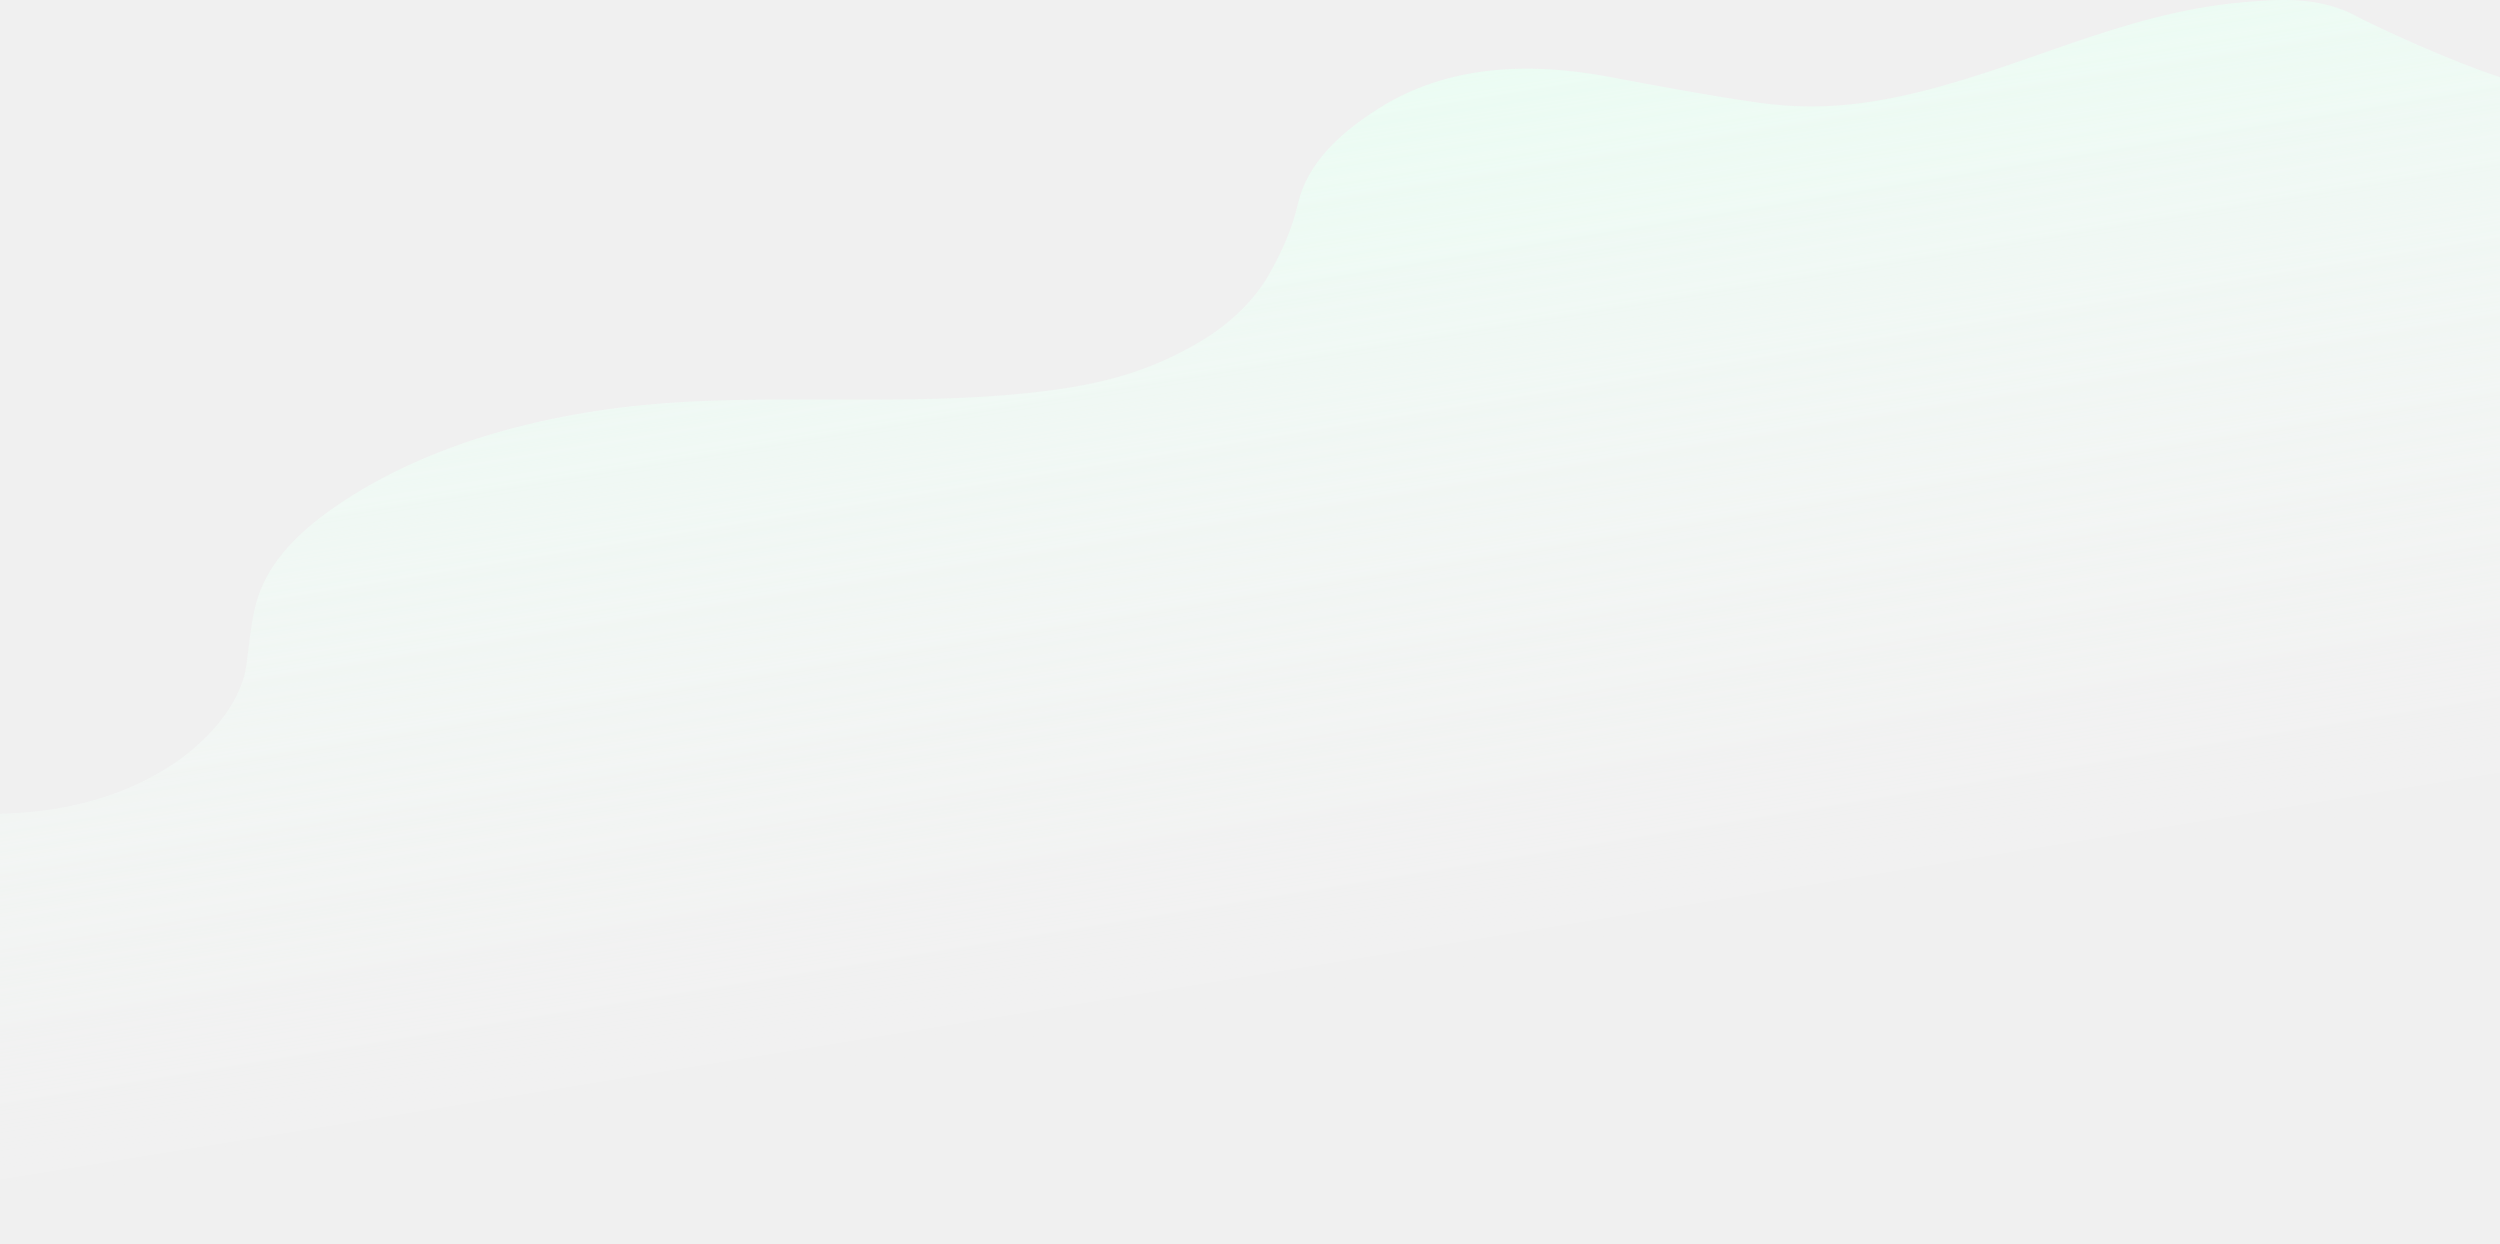
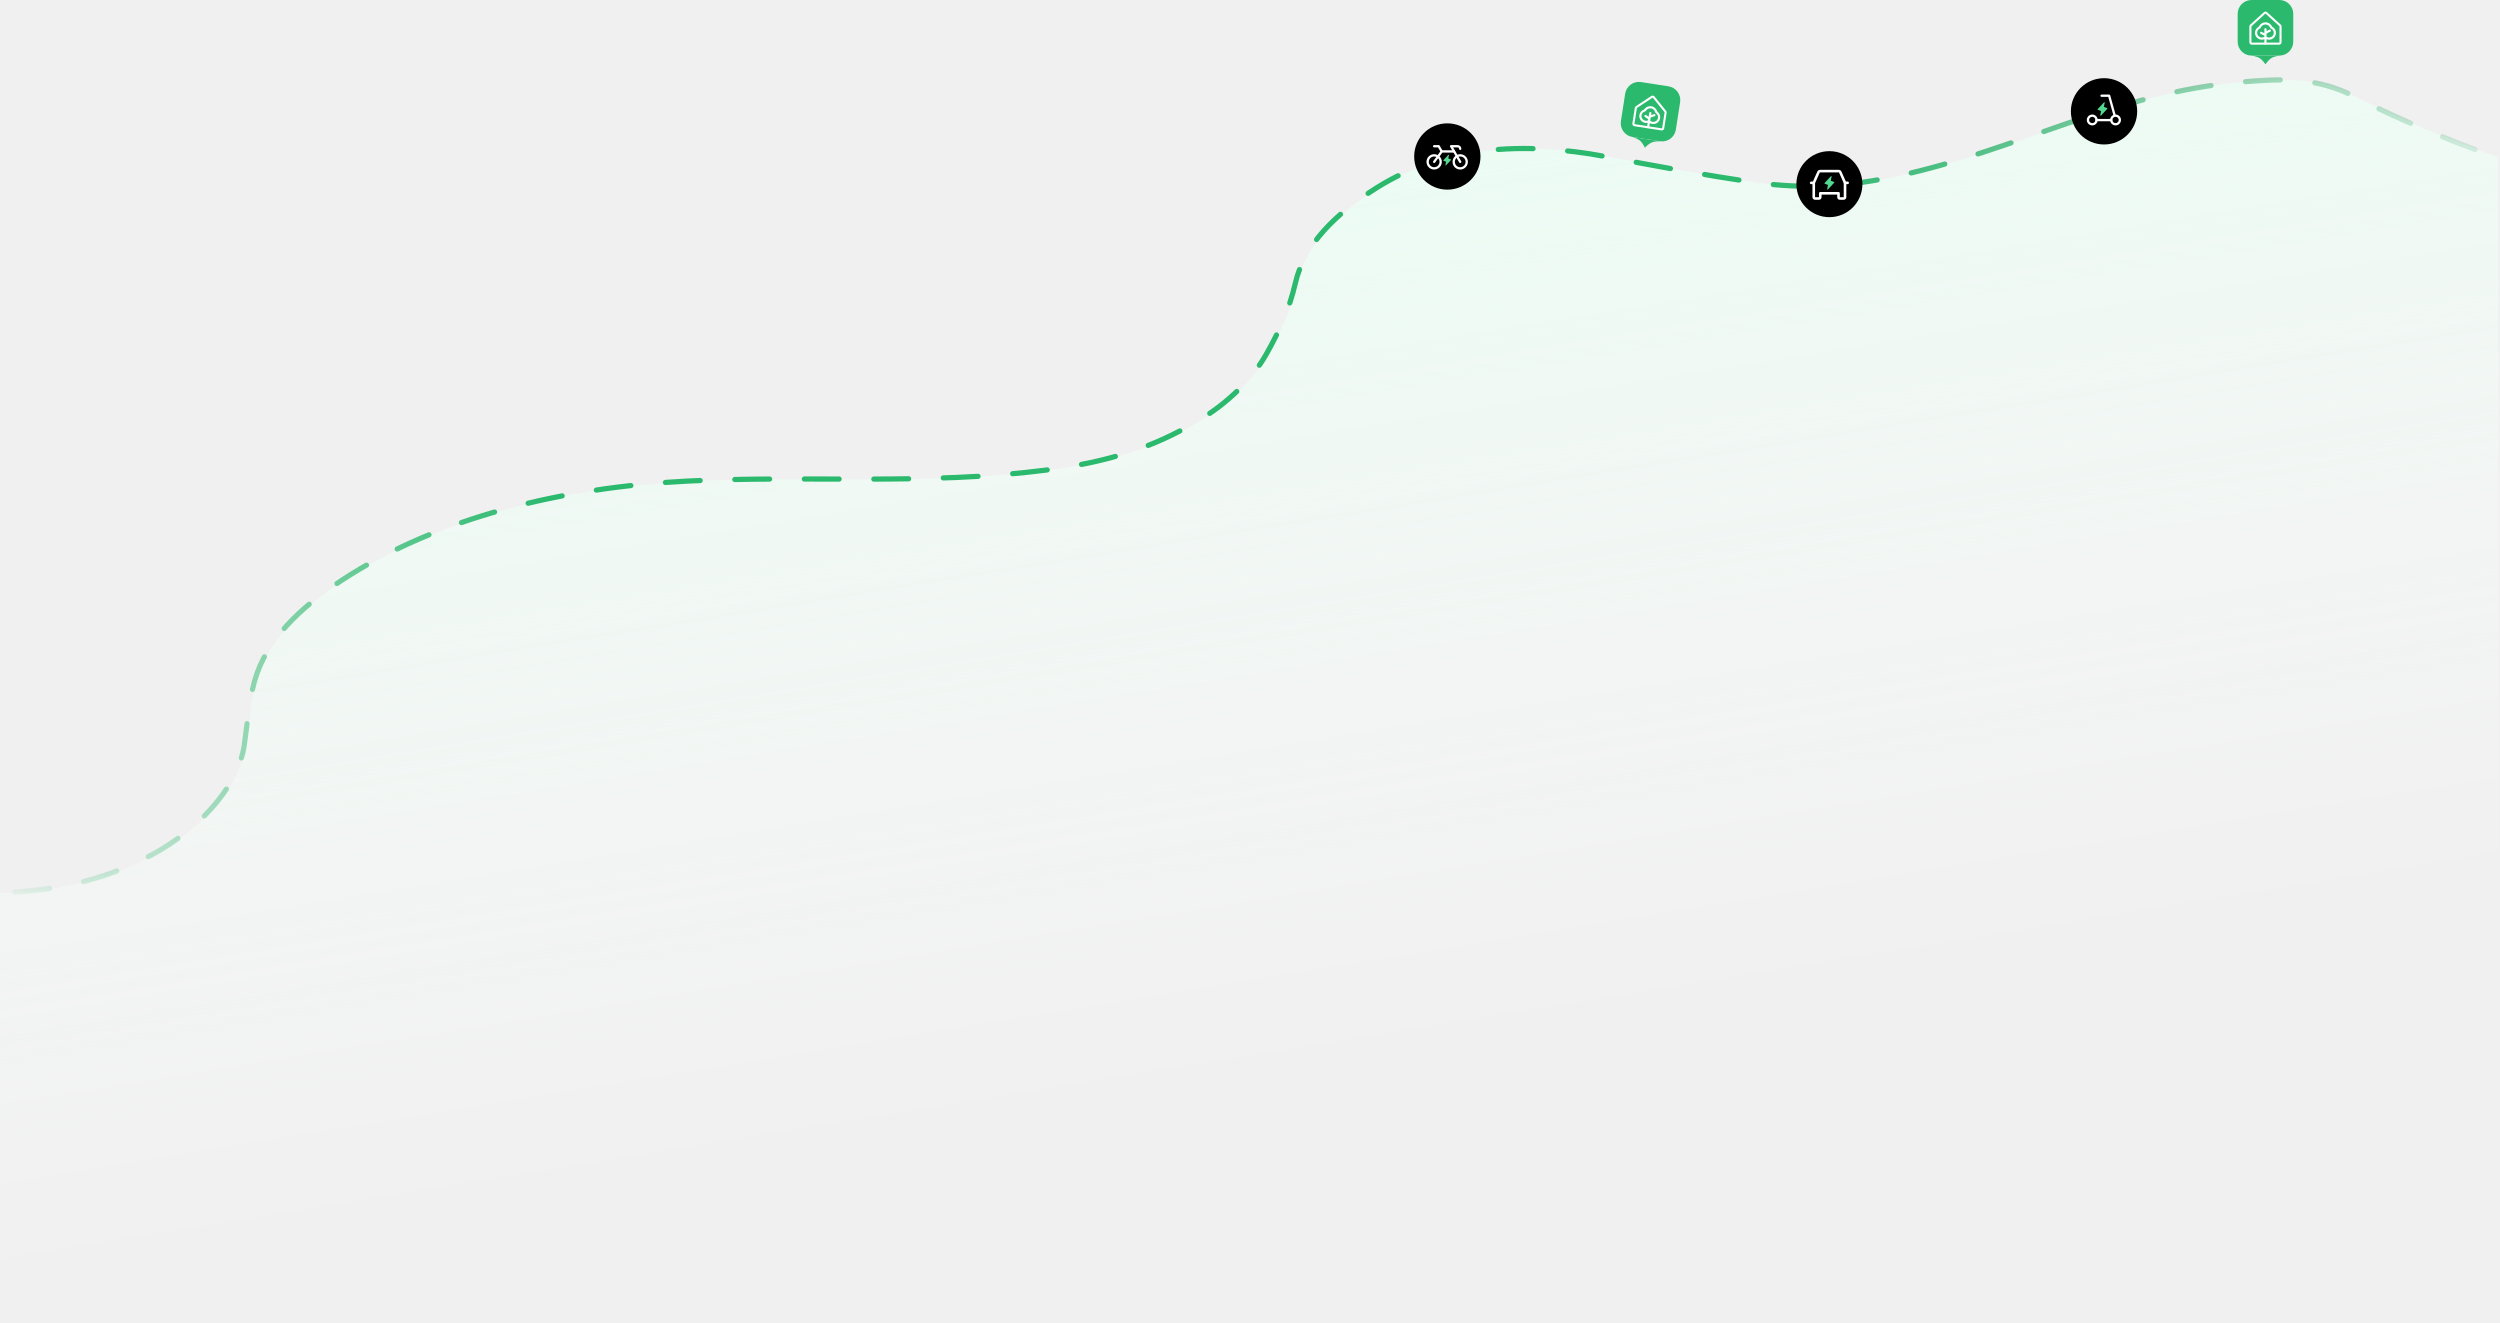
- <svg xmlns="http://www.w3.org/2000/svg" width="1438" height="715" viewBox="0 0 1438 715" fill="none">
-   <path opacity="0.8" d="M94.243 442.862C46.125 471.926 -11.71 472.143 -69.978 462.447L-170 715H1438V44.385C1408.7 34.779 1367.31 15.851 1351.64 7.359C1331.57 -1.546 1312.82 -0.654 1290.56 1.264C1219.35 7.397 1161.2 40.705 1093.64 55.247C1065.54 61.296 1040.19 63.096 1011.36 59.028C983.232 55.056 955.385 49.817 927.623 44.594L924.95 44.091C877.965 35.253 831.623 38.074 793.507 62.065C770.269 76.691 751.82 94.252 746.575 117.164C743.261 131.639 737.418 144.637 729.772 158.132C721.608 172.542 707.449 186.261 691.034 196.063C663.787 212.333 637.784 220.183 602.881 224.697C534.877 233.492 465.008 227.571 396.363 231.019C324.754 234.615 252.7 252.085 197.874 288.039C173.753 303.858 154.215 322.39 147.549 346.175C144.186 358.172 143.399 371.038 141.589 383.239C138.182 406.198 117.578 428.767 94.243 442.862Z" fill="url(#paint0_linear_1_442)" />
+ <svg xmlns="http://www.w3.org/2000/svg" width="1439" height="761" viewBox="0 0 1439 761" fill="none">
+   <path opacity="0.8" d="M94.243 488.862C46.125 517.926 -11.71 518.143 -69.978 508.447L-170 761H1438V90.385C1408.7 80.779 1367.31 61.85 1351.64 53.359C1331.57 44.454 1312.82 45.346 1290.56 47.264C1219.35 53.398 1161.2 86.705 1093.64 101.247C1065.54 107.296 1040.19 109.096 1011.36 105.028C983.229 101.056 955.379 95.816 927.613 90.592L924.95 90.091C877.965 81.253 831.623 84.074 793.507 108.065C770.269 122.691 751.82 140.252 746.575 163.164C743.261 177.639 737.418 190.637 729.772 204.132C721.608 218.542 707.449 232.261 691.034 242.063C663.787 258.333 637.784 266.183 602.881 270.697C534.877 279.492 465.008 273.571 396.363 277.019C324.754 280.615 252.7 298.085 197.874 334.039C173.753 349.858 154.215 368.39 147.549 392.175C144.186 404.172 143.399 417.038 141.589 429.239C138.182 452.198 117.578 474.767 94.243 488.862Z" fill="url(#paint0_linear_201_46)" />
+   <path d="M-71 508.268C-12.731 517.96 45.105 517.743 93.224 488.69C116.559 474.601 137.163 452.04 140.57 429.09C142.381 416.894 143.167 404.033 146.53 392.041C153.197 368.265 172.735 349.74 196.856 333.927C251.683 297.987 323.737 280.524 395.348 276.929C463.994 273.483 533.864 279.402 601.869 270.61C636.772 266.097 662.776 258.25 690.024 241.987C706.439 232.189 720.597 218.475 728.762 204.07C736.408 190.581 742.251 177.588 745.565 163.118C750.81 140.216 769.259 122.661 792.498 108.041C830.614 84.06 876.957 81.239 923.943 90.074C952.591 95.46 981.323 100.908 1010.36 105.005C1039.18 109.072 1064.53 107.272 1092.64 101.226C1160.2 86.689 1218.35 53.395 1289.56 47.263C1311.82 45.346 1330.57 44.454 1350.64 53.357C1366.31 61.844 1407.7 80.765 1437 90.368" stroke="url(#paint1_linear_201_46)" stroke-width="3" stroke-linecap="round" stroke-dasharray="20 20" />
+   <rect x="1192" y="45" width="38.164" height="38.164" rx="19.082" fill="black" />
+   <path d="M1209.66 55.098L1214.02 55.098L1217.14 66.312" stroke="white" stroke-width="1.329" stroke-linecap="round" stroke-linejoin="round" />
+   <path d="M1215.24 69.121L1206.76 69.121" stroke="white" stroke-width="1.329" stroke-linecap="round" stroke-linejoin="round" />
+   <path d="M1204.29 71.526C1205.66 71.526 1206.76 70.42 1206.76 69.055C1206.76 67.691 1205.66 66.585 1204.29 66.585C1202.93 66.585 1201.82 67.691 1201.82 69.055C1201.82 70.42 1202.93 71.526 1204.29 71.526Z" stroke="white" stroke-width="1.329" stroke-linecap="round" stroke-linejoin="round" />
+   <path d="M1217.71 71.526C1219.07 71.526 1220.18 70.42 1220.18 69.055C1220.18 67.691 1219.07 66.585 1217.71 66.585C1216.34 66.585 1215.24 67.691 1215.24 69.055C1215.24 70.42 1216.34 71.526 1217.71 71.526Z" stroke="white" stroke-width="1.329" stroke-linecap="round" stroke-linejoin="round" />
+   <path d="M1213.02 62.402C1213.01 62.36 1212.99 62.322 1212.96 62.29C1212.93 62.258 1212.9 62.233 1212.86 62.218L1211 61.522L1211.47 59.16C1211.48 59.105 1211.48 59.048 1211.45 58.998C1211.43 58.947 1211.39 58.906 1211.34 58.879C1211.29 58.853 1211.23 58.844 1211.18 58.853C1211.12 58.862 1211.07 58.89 1211.03 58.931L1207.43 62.798C1207.4 62.829 1207.37 62.866 1207.36 62.907C1207.35 62.949 1207.35 62.992 1207.36 63.033C1207.37 63.075 1207.39 63.113 1207.42 63.145C1207.45 63.177 1207.48 63.202 1207.52 63.217L1209.38 63.913L1208.91 66.275C1208.9 66.33 1208.9 66.387 1208.93 66.437C1208.95 66.488 1208.99 66.529 1209.04 66.556C1209.08 66.574 1209.12 66.584 1209.16 66.585C1209.19 66.585 1209.23 66.578 1209.26 66.564C1209.29 66.55 1209.32 66.53 1209.35 66.504L1212.96 62.637C1212.98 62.606 1213.01 62.569 1213.02 62.528C1213.03 62.486 1213.03 62.443 1213.02 62.402V62.402Z" fill="#52D890" />
+   <rect x="1034" y="87" width="38" height="38" rx="19" fill="black" />
+   <path d="M1042.5 105.25H1044" stroke="white" stroke-width="1.5" stroke-linecap="round" stroke-linejoin="round" />
+   <path d="M1062 105.25H1063.5" stroke="white" stroke-width="1.5" stroke-linecap="round" stroke-linejoin="round" />
+   <path d="M1061.25 114.25H1059C1058.8 114.25 1058.61 114.171 1058.47 114.03C1058.33 113.89 1058.25 113.699 1058.25 113.5V111.25H1047.75V113.5C1047.75 113.699 1047.67 113.89 1047.53 114.03C1047.39 114.171 1047.2 114.25 1047 114.25H1044.75C1044.55 114.25 1044.36 114.171 1044.22 114.03C1044.08 113.89 1044 113.699 1044 113.5V105.25L1046.8 98.95C1046.86 98.817 1046.96 98.703 1047.08 98.623C1047.2 98.543 1047.34 98.501 1047.49 98.5H1058.51C1058.66 98.501 1058.8 98.543 1058.92 98.623C1059.04 98.703 1059.14 98.817 1059.2 98.95L1062 105.25V113.5C1062 113.699 1061.92 113.89 1061.78 114.03C1061.64 114.171 1061.45 114.25 1061.25 114.25Z" stroke="white" stroke-width="1.5" stroke-linecap="round" stroke-linejoin="round" />
+   <path d="M1055.83 104.935C1055.82 104.893 1055.8 104.854 1055.77 104.822C1055.74 104.79 1055.71 104.766 1055.67 104.751L1053.81 104.055L1054.28 101.693C1054.29 101.638 1054.29 101.581 1054.26 101.531C1054.24 101.48 1054.2 101.439 1054.15 101.412C1054.1 101.386 1054.04 101.377 1053.99 101.386C1053.93 101.395 1053.88 101.423 1053.84 101.464L1050.23 105.331C1050.21 105.362 1050.18 105.399 1050.17 105.44C1050.16 105.481 1050.16 105.525 1050.17 105.566C1050.18 105.608 1050.2 105.646 1050.23 105.678C1050.26 105.71 1050.29 105.735 1050.33 105.75L1052.19 106.446L1051.72 108.808C1051.71 108.863 1051.71 108.92 1051.74 108.97C1051.76 109.021 1051.8 109.062 1051.85 109.089C1051.89 109.107 1051.93 109.117 1051.97 109.118C1052 109.118 1052.04 109.111 1052.07 109.097C1052.1 109.083 1052.13 109.063 1052.16 109.037L1055.76 105.17C1055.79 105.139 1055.82 105.102 1055.83 105.06C1055.84 105.019 1055.84 104.976 1055.83 104.935V104.935Z" fill="#52D890" />
+   <rect x="814" y="71" width="38.164" height="38.164" rx="19.082" fill="black" />
+   <path d="M840.5 85.665C840.5 85.267 840.342 84.886 840.061 84.605C839.779 84.323 839.398 84.165 839 84.165H835.25L840.5 93.165" stroke="white" stroke-width="1.329" stroke-linecap="round" stroke-linejoin="round" />
+   <path d="M840.5 96.915C842.571 96.915 844.25 95.236 844.25 93.165C844.25 91.094 842.571 89.415 840.5 89.415C838.429 89.415 836.75 91.094 836.75 93.165C836.75 95.236 838.429 96.915 840.5 96.915Z" stroke="white" stroke-width="1.329" stroke-linecap="round" stroke-linejoin="round" />
+   <path d="M825.5 96.915C827.571 96.915 829.25 95.236 829.25 93.165C829.25 91.094 827.571 89.415 825.5 89.415C823.429 89.415 821.75 91.094 821.75 93.165C821.75 95.236 823.429 96.915 825.5 96.915Z" stroke="white" stroke-width="1.329" stroke-linecap="round" stroke-linejoin="round" />
+   <path d="M825.5 84.165H828.125L829.744 87.019" stroke="white" stroke-width="1.329" stroke-linecap="round" stroke-linejoin="round" />
+   <path d="M836.947 87.165H829.878L825.5 93.165" stroke="white" stroke-width="1.329" stroke-linecap="round" stroke-linejoin="round" />
+   <path d="M835.245 91.899C835.237 91.866 835.221 91.835 835.199 91.81C835.177 91.784 835.148 91.765 835.117 91.753L833.644 91.201L834.017 89.326C834.026 89.283 834.02 89.238 834.001 89.198C833.983 89.158 833.951 89.125 833.912 89.104C833.873 89.083 833.828 89.076 833.784 89.083C833.74 89.091 833.7 89.112 833.67 89.145L830.806 92.213C830.782 92.237 830.765 92.267 830.756 92.3C830.748 92.332 830.747 92.367 830.755 92.4C830.763 92.433 830.778 92.463 830.801 92.488C830.823 92.514 830.851 92.533 830.883 92.546L832.355 93.098L831.982 94.972C831.973 95.015 831.979 95.06 831.998 95.1C832.017 95.14 832.048 95.173 832.087 95.194C832.116 95.209 832.149 95.217 832.181 95.217C832.209 95.218 832.237 95.212 832.262 95.201C832.288 95.19 832.311 95.174 832.33 95.153L835.193 92.085C835.217 92.061 835.234 92.031 835.243 91.998C835.252 91.966 835.252 91.931 835.245 91.899V91.899Z" fill="#52D890" />
+   <g clip-path="url(#clip0_201_46)">
+     <rect x="936.684" y="46" width="32" height="32" rx="8" transform="rotate(8.83592 936.684 46)" fill="#2AB96D" />
+     <path d="M953.907 64.193C953.698 63.412 953.266 62.709 952.665 62.169C952.064 61.63 951.319 61.276 950.521 61.152C949.722 61.028 948.905 61.139 948.168 61.471C947.432 61.802 946.807 62.341 946.371 63.021C945.663 63.24 945.03 63.653 944.544 64.212C944.059 64.772 943.739 65.456 943.621 66.188C943.287 68.298 944.724 70.322 946.821 70.703C947.347 70.799 947.887 70.788 948.408 70.67L947.953 73.598C947.928 73.762 948.036 73.493 948.134 73.626C948.232 73.76 948.407 73.669 948.571 73.694C948.735 73.72 948.874 73.86 949.008 73.762C949.142 73.664 949.163 73.954 949.189 73.79L949.644 70.862C950.075 71.115 950.549 71.284 951.043 71.36L951.146 71.376C953.262 71.652 955.246 70.156 955.566 68.046C955.676 67.313 955.579 66.563 955.286 65.882C954.993 65.202 954.515 64.616 953.907 64.193ZM951.305 70.135C950.767 70.067 950.264 69.838 949.859 69.478L950.15 67.605L952.446 66.871C952.525 66.847 952.599 66.807 952.663 66.754C952.726 66.701 952.779 66.636 952.818 66.563C952.856 66.49 952.88 66.409 952.887 66.327C952.894 66.244 952.885 66.161 952.859 66.082C952.834 66.003 952.793 65.93 952.74 65.867C952.686 65.804 952.62 65.752 952.546 65.715C952.472 65.677 952.391 65.655 952.309 65.649C952.226 65.643 952.143 65.654 952.065 65.68L950.365 66.223L950.53 65.164C950.555 65 950.515 64.832 950.417 64.699C950.319 64.565 950.172 64.475 950.008 64.45C949.844 64.424 949.677 64.465 949.543 64.563C949.409 64.661 949.32 64.808 949.294 64.972L948.937 67.267L947.483 66.233C947.348 66.14 947.181 66.104 947.019 66.132C946.858 66.161 946.713 66.252 946.618 66.386C946.523 66.52 946.484 66.686 946.511 66.848C946.537 67.01 946.626 67.155 946.758 67.252L948.722 68.649L948.623 69.286C948.129 69.506 947.579 69.572 947.047 69.473C946.444 69.364 945.897 69.054 945.493 68.594C945.09 68.133 944.854 67.55 944.824 66.938C944.795 66.327 944.973 65.724 945.33 65.226C945.688 64.729 946.203 64.368 946.792 64.201C947.042 64.129 947.257 63.967 947.393 63.745C947.694 63.255 948.134 62.864 948.656 62.623C949.178 62.381 949.76 62.3 950.328 62.388C950.897 62.476 951.427 62.731 951.851 63.119C952.275 63.508 952.575 64.013 952.713 64.572C952.776 64.825 952.931 65.045 953.148 65.189C953.659 65.527 954.04 66.028 954.229 66.61C954.419 67.192 954.405 67.821 954.192 68.395C953.978 68.968 953.576 69.453 953.052 69.769C952.527 70.085 951.912 70.214 951.305 70.135Z" fill="white" />
+     <path d="M958.559 64.207L951.872 55.92C951.749 55.767 951.573 55.664 951.378 55.634C951.184 55.604 950.985 55.648 950.821 55.757L941.934 61.623C941.844 61.684 941.767 61.764 941.709 61.855C941.65 61.947 941.61 62.05 941.591 62.157L940.192 71.161C940.16 71.368 940.211 71.579 940.334 71.747C940.458 71.916 940.643 72.029 940.849 72.061L956.423 74.482C956.63 74.514 956.841 74.463 957.009 74.339C957.178 74.216 957.291 74.031 957.323 73.824L958.723 64.821C958.738 64.713 958.731 64.603 958.703 64.497C958.675 64.392 958.626 64.293 958.559 64.207V64.207Z" stroke="white" stroke-width="1.2" stroke-linecap="round" stroke-linejoin="round" />
+   </g>
+   <path d="M946.81 85.019C946.81 85.019 945.54 82.393 944.239 81.186C942.749 79.805 939.673 78.849 939.673 78.849L955.483 81.307C955.483 81.307 952.249 81.274 950.405 82.145C948.805 82.901 946.81 85.019 946.81 85.019Z" fill="#2AB96D" />
+   <rect x="1288" width="32" height="32" rx="8" fill="#2AB96D" />
+   <path d="M1307.81 15.331C1307.49 14.592 1306.95 13.964 1306.28 13.523C1305.6 13.082 1304.81 12.847 1304 12.847C1303.19 12.847 1302.4 13.082 1301.72 13.523C1301.05 13.964 1300.51 14.592 1300.19 15.331C1299.52 15.656 1298.96 16.161 1298.57 16.789C1298.17 17.416 1297.96 18.142 1297.96 18.883C1297.95 21.019 1299.68 22.798 1301.81 22.852C1302.35 22.867 1302.88 22.773 1303.37 22.576V25.54C1303.37 25.706 1303.44 25.422 1303.56 25.54C1303.68 25.657 1303.83 25.54 1304 25.54C1304.17 25.54 1304.33 25.657 1304.44 25.54C1304.56 25.422 1304.63 25.706 1304.63 25.54V22.576C1305.09 22.76 1305.58 22.854 1306.08 22.854H1306.19C1308.32 22.801 1310.05 21.018 1310.04 18.884C1310.04 18.142 1309.83 17.417 1309.44 16.789C1309.04 16.161 1308.48 15.656 1307.81 15.331ZM1306.15 21.603C1305.61 21.618 1305.08 21.469 1304.63 21.176V19.28L1306.78 18.202C1306.86 18.166 1306.92 18.116 1306.98 18.054C1307.03 17.992 1307.07 17.919 1307.1 17.841C1307.13 17.762 1307.14 17.679 1307.13 17.597C1307.13 17.514 1307.11 17.433 1307.07 17.359C1307.03 17.285 1306.98 17.219 1306.92 17.165C1306.85 17.111 1306.78 17.07 1306.7 17.044C1306.62 17.019 1306.54 17.009 1306.46 17.016C1306.38 17.023 1306.3 17.046 1306.22 17.084L1304.63 17.882V16.809C1304.63 16.644 1304.56 16.485 1304.44 16.367C1304.33 16.25 1304.17 16.184 1304 16.184C1303.83 16.184 1303.68 16.25 1303.56 16.367C1303.44 16.485 1303.37 16.644 1303.37 16.809V19.132L1301.78 18.334C1301.63 18.263 1301.46 18.253 1301.31 18.306C1301.15 18.359 1301.02 18.471 1300.95 18.618C1300.87 18.765 1300.86 18.935 1300.91 19.091C1300.96 19.247 1301.07 19.377 1301.22 19.453L1303.37 20.531V21.176C1302.92 21.469 1302.39 21.618 1301.85 21.603C1301.23 21.587 1300.65 21.365 1300.18 20.972C1299.71 20.579 1299.38 20.039 1299.26 19.439C1299.14 18.84 1299.22 18.216 1299.5 17.67C1299.77 17.124 1300.23 16.688 1300.78 16.432C1301.02 16.323 1301.21 16.129 1301.31 15.889C1301.53 15.358 1301.9 14.905 1302.38 14.586C1302.86 14.268 1303.42 14.098 1304 14.098C1304.58 14.098 1305.14 14.268 1305.62 14.586C1306.1 14.905 1306.47 15.358 1306.69 15.889C1306.79 16.129 1306.98 16.323 1307.22 16.432C1307.77 16.688 1308.23 17.124 1308.5 17.67C1308.78 18.216 1308.86 18.84 1308.74 19.439C1308.62 20.039 1308.29 20.579 1307.82 20.972C1307.36 21.365 1306.77 21.587 1306.15 21.603Z" fill="white" />
+   <path d="M1312.41 14.631L1304.53 7.469C1304.39 7.336 1304.2 7.263 1304 7.263C1303.8 7.263 1303.61 7.336 1303.47 7.469L1295.59 14.631C1295.51 14.706 1295.44 14.796 1295.4 14.895C1295.36 14.995 1295.33 15.103 1295.33 15.212V24.324C1295.33 24.533 1295.41 24.733 1295.56 24.881C1295.71 25.029 1295.91 25.112 1296.12 25.112H1311.88C1312.09 25.112 1312.29 25.029 1312.44 24.881C1312.59 24.733 1312.67 24.533 1312.67 24.324V15.212C1312.67 15.103 1312.64 14.995 1312.6 14.895C1312.56 14.796 1312.49 14.706 1312.41 14.631V14.631Z" stroke="white" stroke-width="1.2" stroke-linecap="round" stroke-linejoin="round" />
+   <path d="M1304 37C1304 37 1302.34 34.601 1300.87 33.608C1299.19 32.471 1296 32 1296 32H1312C1312 32 1308.8 32.464 1307.11 33.608C1305.65 34.601 1304 37 1304 37Z" fill="#2AB96D" />
  <defs>
-     <linearGradient id="paint0_linear_1_442" x1="1010.04" y1="9.006" x2="1129.74" y2="744.166" gradientUnits="userSpaceOnUse">
+     <linearGradient id="paint0_linear_201_46" x1="1010.04" y1="55.006" x2="1129.74" y2="790.166" gradientUnits="userSpaceOnUse">
      <stop stop-color="#EAFFF4" />
      <stop offset="0.698" stop-color="white" stop-opacity="0" />
    </linearGradient>
+     <linearGradient id="paint1_linear_201_46" x1="1591.78" y1="45.854" x2="-50.611" y2="359.462" gradientUnits="userSpaceOnUse">
+       <stop offset="0.065" stop-color="#008E42" stop-opacity="0" />
+       <stop offset="0.345" stop-color="#2AB96D" />
+       <stop offset="0.776" stop-color="#2AB96D" />
+       <stop offset="1" stop-color="#2AB96D" stop-opacity="0" />
+     </linearGradient>
+     <clipPath id="clip0_201_46">
+       <rect x="936.684" y="46" width="32" height="32" rx="8" transform="rotate(8.83592 936.684 46)" fill="white" />
+     </clipPath>
  </defs>
</svg>
